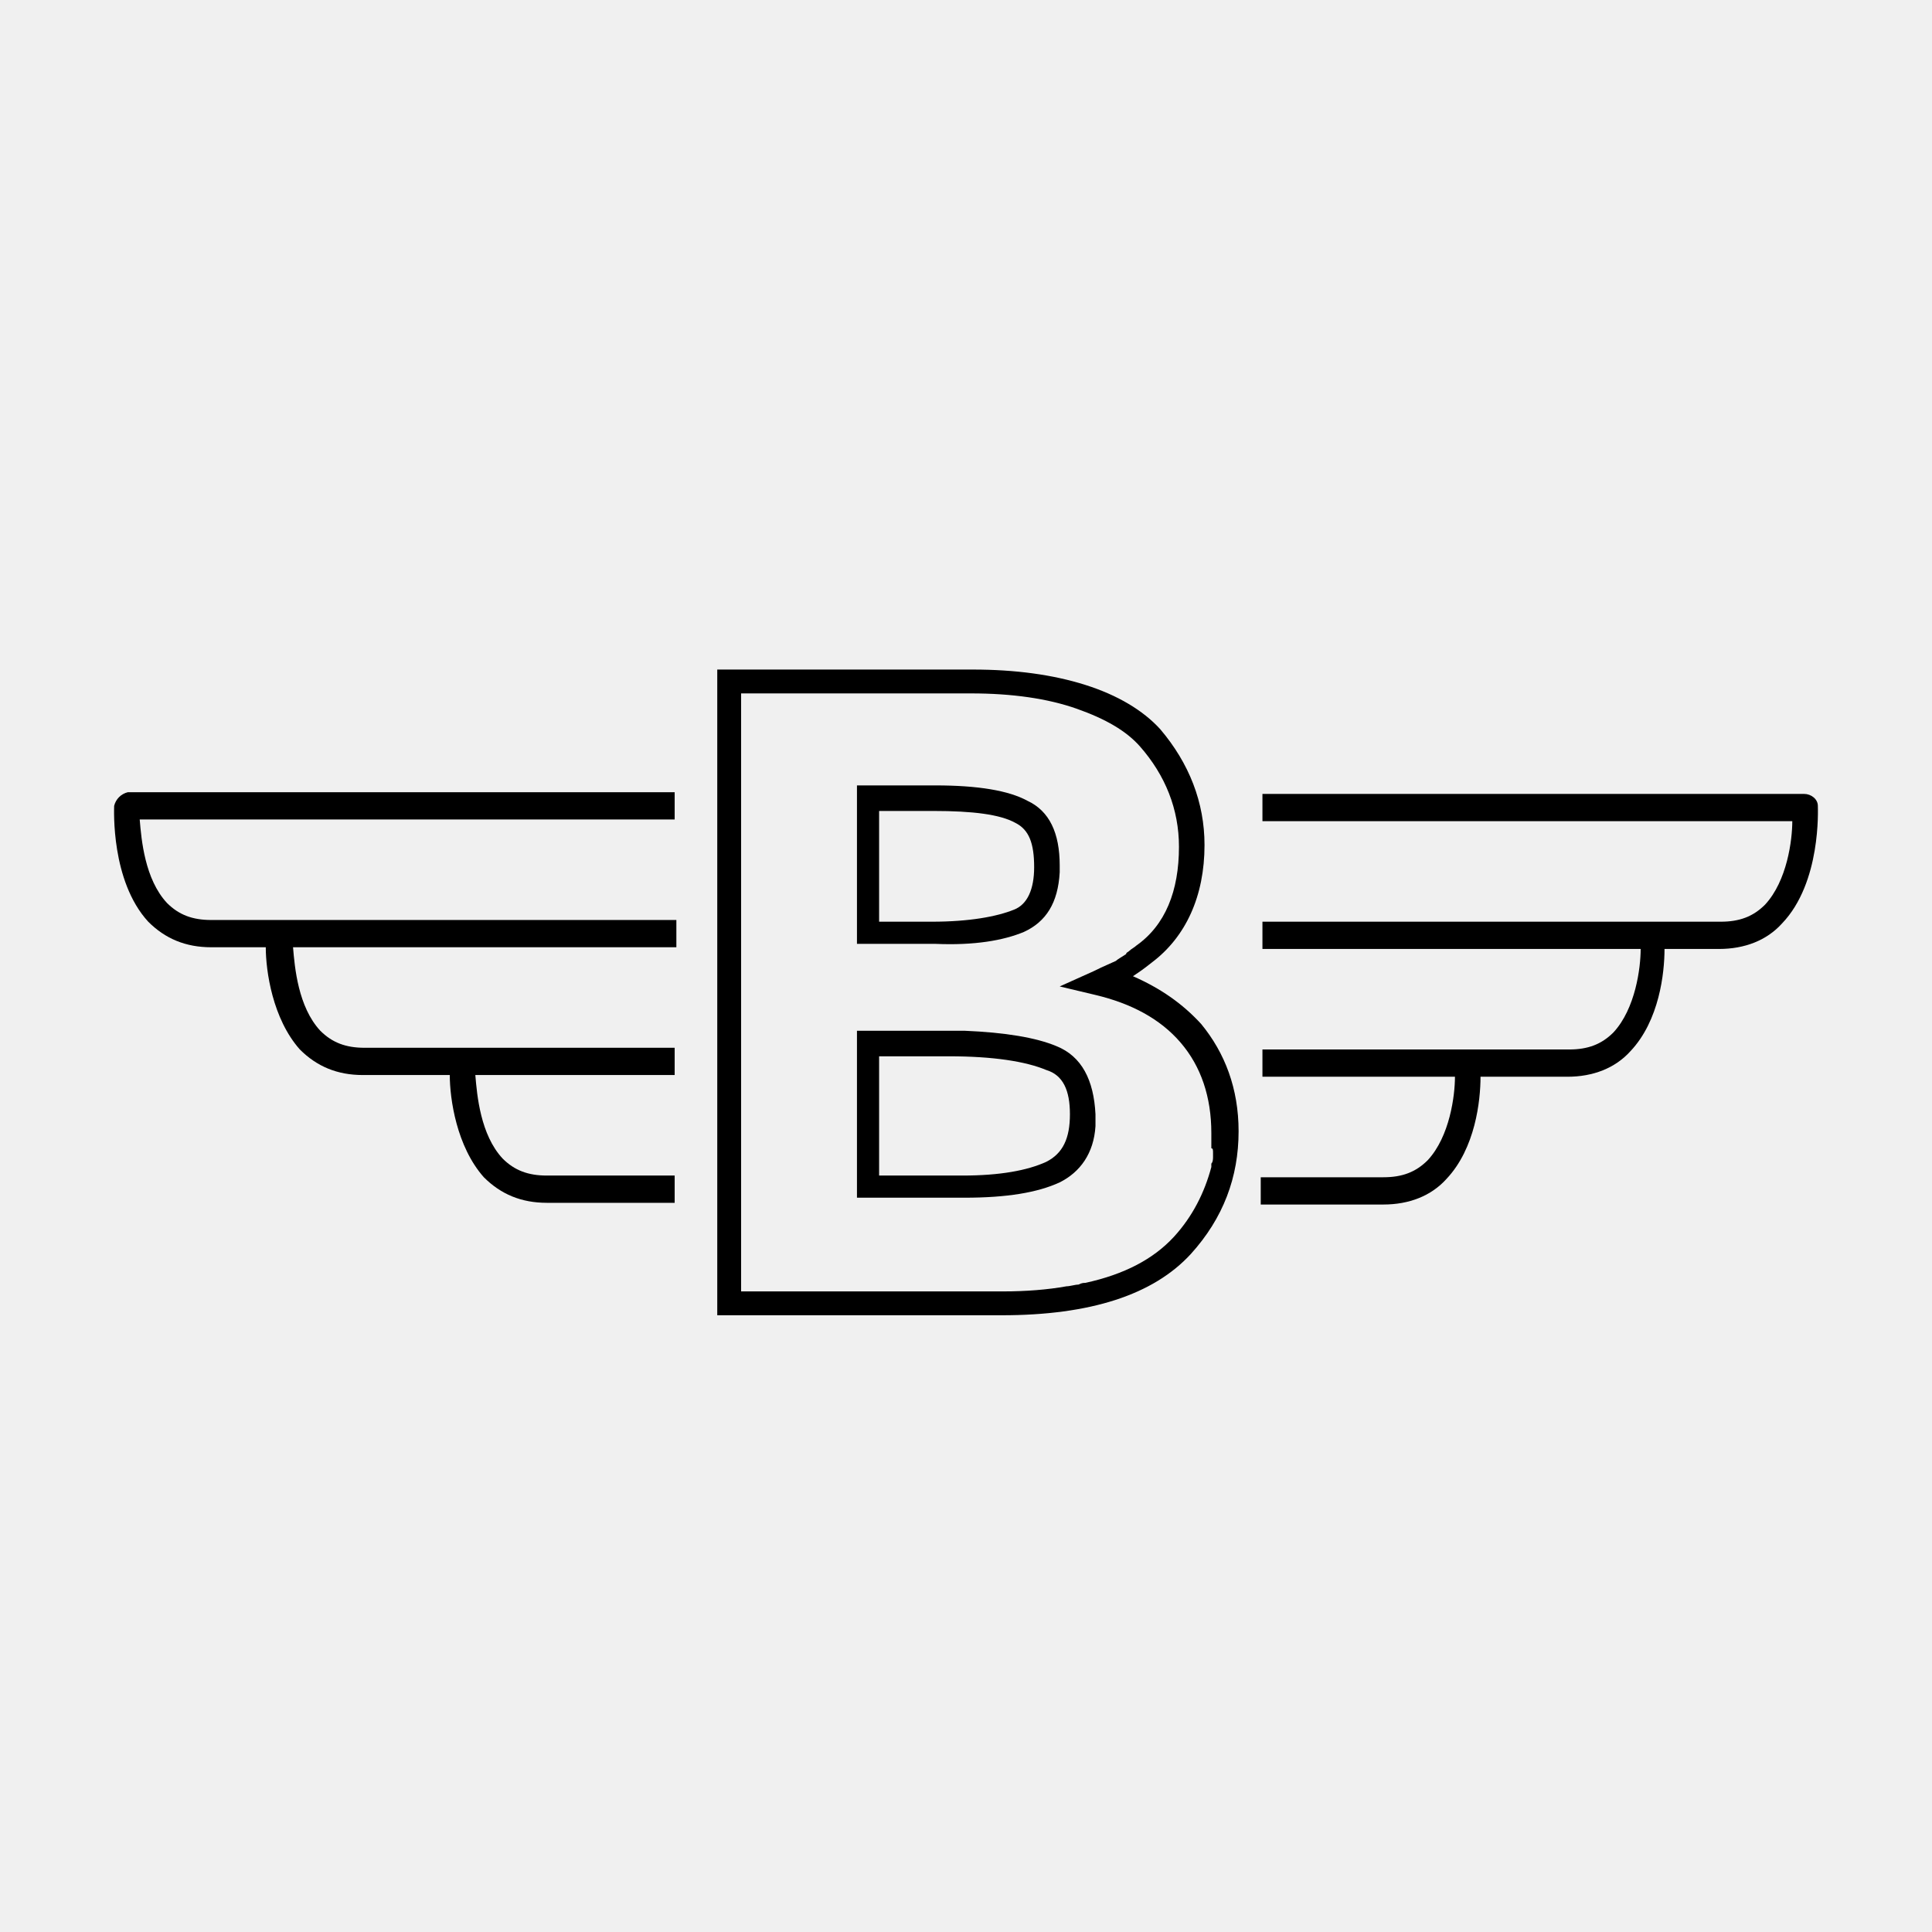
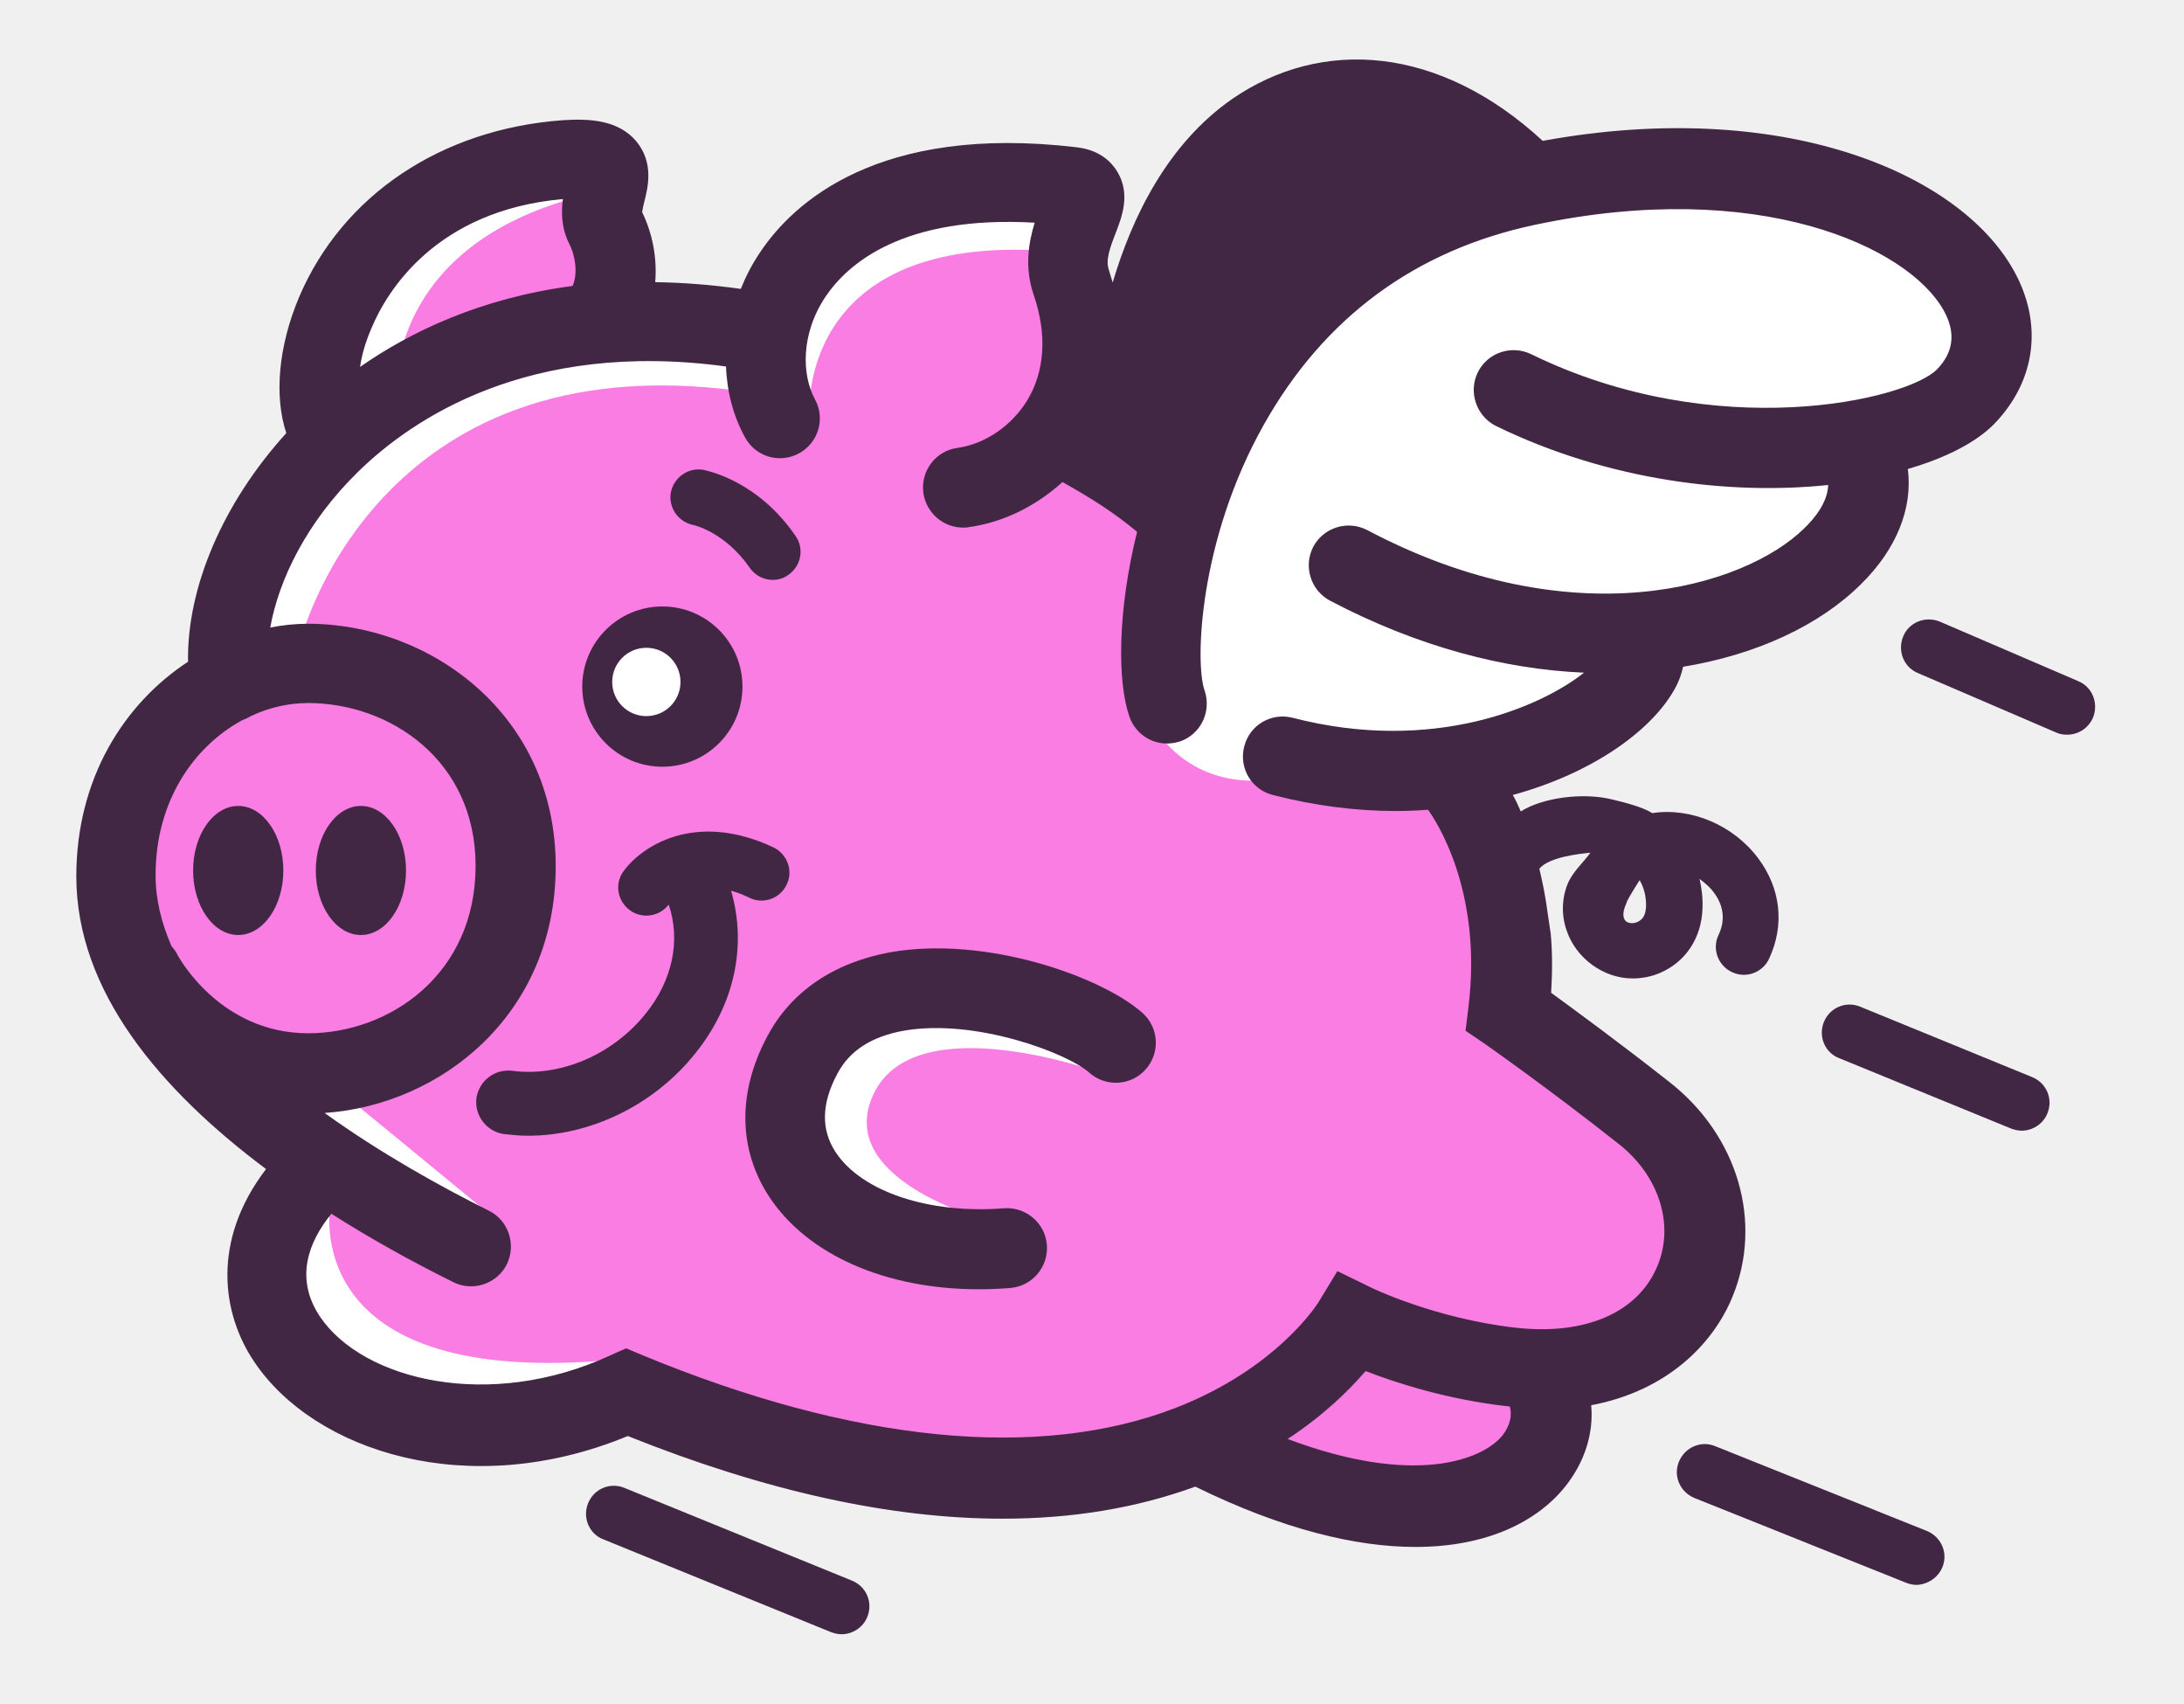
- <svg xmlns="http://www.w3.org/2000/svg" version="1.1" x="0px" y="0px" viewBox="0 0 113.4 113.4" style="enable-background:new 0 0 113.4 113.4;" xml:space="preserve">
+ <svg xmlns="http://www.w3.org/2000/svg" version="1.1" x="0px" y="0px" viewBox="0 0 518 404" style="enable-background:new 0 0 518 404;" xml:space="preserve">
  <style type="text/css">
- 	.st0{display:none;}
- 	.st1{display:inline;fill:#FFFFFF;}
- 	.st2{display:inline;}
- 	.st3{fill:#262729;}
- 	.st4{display:inline;fill:#262729;}
- 	.st5{fill:#844341;}
- 	.st6{fill:#005F13;}
- 	.st7{fill:#4E4E4E;}
- 	.st8{fill:#444547;}
- 	.st9{display:inline;fill:#4E4E4E;}
+ 	.st0{fill:#FFFFFF;}
+ 	.st1{fill:#F97DE2;}
+ 	.st2{fill:#422744;}
</style>
-   <g id="Background" class="st0">
- </g>
-   <g id="Image" class="st0">
-     <polygon class="st1" points="58.5,73.9 36.4,54.2 16.8,69 16.8,95.9 97.7,95.9 97.7,81.2 75.6,64.1  " />
-     <path class="st1" d="M3.3,2.7v107.9h107.9V2.7L3.3,2.7L3.3,2.7z M10.6,10.1h93.2v93.2H10.6V10.1z" />
-   </g>
-   <g id="List" class="st0">
-     <path class="st1" d="M14.3,109.2H99V3.3H14.3V109.2z M26.1,19.8h61.2v7.1H26.1V19.8z M26.1,36.2h61.2v7.1H26.1V36.2z M26.1,52.7   h61.2v7.1H26.1V52.7z M26.1,69.2h61.2v7.1H26.1V69.2z M26.1,85.6h61.2v7.1H26.1V85.6z" />
-   </g>
-   <g id="Camera" class="st0">
-     <polygon class="st1" points="5.8,18.1 5.8,27.3 22.9,20.8 22.9,18.1  " />
-     <circle class="st1" cx="56.7" cy="60.2" r="20.2" />
-     <path class="st1" d="M109.7,22.9H73.6v-7.2H39.8v7.2h-8.7L3.6,33.3v64.4h106.1V22.9z M56.7,88.5c-15.5,0-28.1-12.6-28.1-28.1   c0-15.5,12.6-28.1,28.1-28.1s28.1,12.6,28.1,28.1C84.8,75.9,72.2,88.5,56.7,88.5z" />
-   </g>
-   <g id="Edit" class="st0">
-     <path class="st1" d="M99.6,13.2c-5.9-5.9-13.1-8.3-16.1-5.4L72.8,18.6c3-3,10.2-0.6,16.1,5.4c5.9,5.9,8.3,13.1,5.4,16.1L105,29.3   C108,26.3,105.6,19.1,99.6,13.2z" />
-     <path class="st1" d="M90.3,44c3-3,0.6-10.2-5.4-16.1C79,22,71.8,19.6,68.8,22.6l-4,4c3-3,10.2-0.6,16.1,5.4   c5.9,5.9,8.3,13.1,5.4,16.1L90.3,44z" />
-     <path class="st1" d="M60.8,30.6l-4,4c3-3,10.2-0.6,16.1,5.4c5.9,5.9,8.3,13.1,5.4,16.1l4-4c3-3,0.6-10.2-5.4-16.1   C70.9,30.1,63.7,27.7,60.8,30.6z" />
-     <path class="st1" d="M52.7,38.7L30.4,61l-4.5,4.5c3,3,7.2,3.7,10.5,2.1c0.2,2.1,1.2,4.2,2.9,5.9c1.7,1.7,3.8,2.6,5.9,2.9   c-1.5,3.3-0.8,7.5,2.1,10.5l4.5-4.5l22.3-22.3c3-3,0.6-10.2-5.4-16.1C62.9,38.1,55.7,35.7,52.7,38.7z" />
-     <path class="st1" d="M43.3,91c-3-3-3.7-7.2-2.1-10.5c-2.1-0.2-4.2-1.2-5.9-2.9c-1.7-1.7-2.6-3.8-2.9-5.9c-3.3,1.5-7.5,0.8-10.5-2.1   L7.1,105.7L43.3,91z" />
-   </g>
-   <g id="Users" class="st0">
-     <g class="st2">
-       <circle class="st3" cx="56.1" cy="30.8" r="25.4" />
-       <circle class="st3" cx="26.1" cy="82.6" r="25.4" />
-       <circle class="st3" cx="87.3" cy="82.6" r="25.4" />
-     </g>
-   </g>
-   <g id="Borrowing_App_logo">
-     <path d="M106.7,47.3c0-0.4-0.4-0.7-0.8-0.7H74.1v1.6h31.1c0,1.1-0.3,3.5-1.6,4.9c-0.7,0.7-1.5,1-2.6,1h-4H74.1v1.6h22.2   c0,1.1-0.3,3.5-1.6,4.9c-0.7,0.7-1.5,1-2.6,1h-5.9H74.1v1.6h11.3c0,1.1-0.3,3.5-1.6,4.9c-0.7,0.7-1.5,1-2.6,1h-7.2v1.6h7.2   c1.5,0,2.8-0.5,3.7-1.5c1.7-1.8,2-4.6,2-6h5.1c1.5,0,2.8-0.5,3.7-1.5c1.7-1.8,2-4.6,2-6h3.2c1.5,0,2.8-0.5,3.7-1.5   C106.9,51.8,106.7,47.5,106.7,47.3z" />
-     <path d="M6.7,47.3c0,0.2-0.2,4.4,2,6.8c1,1,2.2,1.5,3.7,1.5h3.2c0,1.4,0.4,4.2,2,6c1,1,2.2,1.5,3.7,1.5h5.1c0,1.4,0.4,4.2,2,6   c1,1,2.2,1.5,3.7,1.5h7.5v-1.6h-7.5c-1.1,0-1.9-0.3-2.6-1c-1.3-1.4-1.5-3.7-1.6-4.9h11.7v-1.6H27.3h-5.9c-1.1,0-1.9-0.3-2.6-1   c-1.3-1.4-1.5-3.7-1.6-4.9h22.5v-1.6H16.4h-4c-1.1,0-1.9-0.3-2.6-1c-1.3-1.4-1.5-3.7-1.6-4.9h31.4v-1.6H7.5   C7.1,46.6,6.8,46.9,6.7,47.3z" />
-     <path d="M60.1,54.7c1.3-0.6,2-1.7,2.1-3.5c0-0.1,0-0.2,0-0.4c0-1.9-0.6-3.2-1.9-3.8c-1.1-0.6-2.9-0.9-5.4-0.9h-4.6v9.3h4.6   C57.2,55.5,58.9,55.2,60.1,54.7z M51.6,54.1v-6.5h3.2c2.3,0,3.9,0.2,4.8,0.7c0.8,0.4,1.1,1.2,1.1,2.6c0,1.3-0.4,2.2-1.2,2.5   c-1,0.4-2.6,0.7-4.8,0.7H51.6z" />
-     <path d="M70.5,60.1c-1.1-1.2-2.4-2.1-4-2.8c0.3-0.2,0.6-0.4,1.1-0.8c2-1.5,3.1-3.9,3.1-6.9c0-2.5-0.9-4.8-2.6-6.8   c-1-1.1-2.5-2-4.4-2.6c-1.9-0.6-4.1-0.9-6.6-0.9H42.1v37.9h16.7c5.2,0,8.9-1.2,11.1-3.6c1.9-2.1,2.8-4.5,2.8-7.2   C72.7,63.9,71.9,61.8,70.5,60.1L70.5,60.1z M71.2,67.7c0,0.1,0,0.1,0,0.2c0,0.1,0,0.3-0.1,0.4c0,0.1,0,0.1,0,0.2   c-0.4,1.5-1.1,2.9-2.2,4.1c-1.2,1.3-2.9,2.2-5.2,2.7c-0.1,0-0.2,0-0.4,0.1c-0.2,0-0.5,0.1-0.7,0.1c-1.1,0.2-2.4,0.3-3.7,0.3H43.5   V40.7H57c2.4,0,4.5,0.3,6.2,0.9c1.7,0.6,2.9,1.3,3.7,2.2c1.5,1.7,2.3,3.7,2.3,5.9c0,2.6-0.8,4.6-2.5,5.8c-0.1,0.1-0.3,0.2-0.4,0.3   c-0.1,0.1-0.2,0.1-0.2,0.2c-0.3,0.2-0.5,0.3-0.6,0.4c-0.2,0.1-0.7,0.3-1.3,0.6l-2,0.9l2.1,0.5c2.1,0.5,3.8,1.4,5,2.8   c1.2,1.4,1.8,3.2,1.8,5.3c0,0.3,0,0.6,0,0.9C71.2,67.4,71.2,67.5,71.2,67.7z" />
-     <path d="M62,61.4c-1.2-0.5-3-0.8-5.4-0.9c-0.3,0-0.5,0-0.8,0h-5.5v9.8h6.3c2.5,0,4.3-0.3,5.6-0.9c1.2-0.6,2-1.7,2.1-3.3   c0-0.2,0-0.5,0-0.7C64.2,63.4,63.5,62,62,61.4z M62.8,65.4c0,1.4-0.4,2.3-1.4,2.8c-1.1,0.5-2.7,0.8-4.9,0.8h-4.9v-7h4.1   c2.6,0,4.5,0.3,5.7,0.8C62.4,63.1,62.8,64,62.8,65.4z" />
-   </g>
-   <g id="Items" class="st0">
-     <rect x="62.9" y="61.7" class="st4" width="42.7" height="42.7" />
-     <rect x="7.9" y="61.7" class="st4" width="42.7" height="42.7" />
-     <rect x="34.3" y="9.7" class="st4" width="42.7" height="42.7" />
-   </g>
-   <g id="Entities" class="st0">
-     <g id="B1pumu.tif_2_" class="st2">
+   <g id="Layer_1">
+     <g>
      <g>
-         <path class="st3" d="M57,8c8.8,15.2,17.4,30.1,26.2,45.3c-17.7,0-35.1,0-52.8,0C39.3,38.2,48.1,23.2,57,8z" />
-         <path class="st3" d="M58.5,104.6c8.9-15.1,17.6-30,26.6-45.2c8.8,15.2,17.4,30.1,26.2,45.2C93.6,104.6,76.2,104.6,58.5,104.6z" />
-         <path class="st3" d="M2.1,104.7c8.9-15.1,17.7-30,26.6-45.3c8.8,15.2,17.4,30.1,26.2,45.3C37.3,104.7,19.9,104.7,2.1,104.7z" />
+         <g>
+           <path class="st0" d="M87.5,252.9c0,0-32.1,3.6-49.9-16c-17.8-19.6-14.3-49.9,3.6-64.2c17.8-14.3,69.5-26.7,76.7-26.7      c7.1,0,130.2-39.2,153.4-53.5c23.2-14.3,89.2-55.3,124.8-53.5c35.7,1.8,85.6,12.5,74.9,35.7c-10.7,23.2-26.7,28.5-26.7,28.5      s3.6,12.5-3.6,21.4c-7.1,8.9-45.3,20.5-45.3,20.5s-4.7,22.3-20.7,29.4c-16,7.1-90.9,14.3-96.3,14.3      C273,188.7,87.5,252.9,87.5,252.9z" />
+         </g>
+         <g>
+           <g>
+             <g>
+               <path class="st1" d="M65.2,263.8c0,0-6.1-8.2,7.9-9.4c14.1-1.2,42.2-17.9,44.8-31c2.6-13.2,3.5-20.2-2.6-37.8        c-6.1-17.6-30.7-29.9-38.7-29.9c-7.9,0-27.2,6.2-23.7-8.8c3.5-14.9,26.4-46.6,24.6-55.3c-1.8-8.8,4.4-31.6,14.1-38.7        c9.7-7,44.8-16.7,47.4-14.1c2.6,2.6,5.5,9.7,4.5,15c-1,5.3,0.8,19.3,13.9,19.3c13.2,0,23.7,10.5,24.6-1.8        c0.9-12.3,19.3-19.3,36-22.8c16.7-3.5,35.1-8.8,36.9-0.9c1.8,7.9-0.9,21.1,0.9,28.1c1.8,7-9.7,29.9,1.8,34.3l16.7,8.8        c0,0,7.9,5.3,5.3,14.9c-2.6,9.7-7.7,32.9-7,36c0.7,3.2,9.7,18.4,30.7,14.9c28.7-4.8,42.2-3.5,47.4,12.3        c5.3,15.8,6.1,31,7,42.8c0.9,11.7,16.7,15.2,27.2,25.8c10.5,10.5,25.5,17.6,17.6,32.5c-7.9,14.9-16.1,23.7-27.2,25.5        c-11.1,1.8-0.9,5.3-8.8,21.1c-7.9,15.8-22,14.9-37.8,14.1c-15.8-0.9-35.1-18.4-53.6-14.1c-18.4,4.4-28.1,5.3-48.3,3.5        c-20.2-1.8-41.3-5.3-58-12.3c-16.7-7-7-11.4-29-2.6c-22,8.8-47,3.7-59.7-3.5c-28.1-15.8-8.8-36.9-9.7-52.7        C69.6,261.1,65.2,263.8,65.2,263.8z" />
+             </g>
+           </g>
+           <g>
+             <g>
+               <path class="st0" d="M71.3,151.9c0,0,17.6-70.9,104.2-59.2L192,98c0,0-2.9-41,53.3-38.7l11.1-14.1c0,0-19.9-1.8-24.6-1.2        c-4.7,0.6-22.3,2.9-26.9,6.4c-4.7,3.5-22.3,24-22.3,24s-12.3,3.5-14.6,2.9c-2.3-0.6-35.1-0.6-38.7,0.6        c-3.5,1.2-14.1,4.7-19.3,7c-5.3,2.3-15.8,5.3-15.8,5.3s-0.6-32.8,44.5-43.9c0,0-0.6-4.7-10-2.3c-9.4,2.3-31.6,5.9-39.2,18.7        c-7.6,12.9-9.4,17.6-8.2,25.8c1.2,8.2-3.5,14.1-8.8,25.2c-5.3,11.1-15.2,27.5-15.2,29.3C57.3,144.9,56.7,163,71.3,151.9z" />
+             </g>
+           </g>
+           <g>
+             <g>
+               <path class="st0" d="M118.8,290.1l-39.2-32.2c0,0-15.8,0-12.3,5.9C70.7,269.6,112.3,291.3,118.8,290.1z" />
+             </g>
+           </g>
+           <g>
+             <g>
+               <path class="st0" d="M78.4,285.4c0,0-8.8,44.5,68.5,36.9c0,0-5.9,12.9-14.6,13.5c-8.8,0.6-33.4,1.8-39.8-1.2        c-6.4-2.9-25.8-12.3-25.8-17.6C66.6,311.8,57.9,279,78.4,285.4z" />
+             </g>
+           </g>
+           <g>
+             <g>
+               <path class="st0" d="M261.1,254.4c0,0-43.9-16.1-53.9,5c-10,21.1,29.3,30.7,29.3,30.7s-22.3,2.3-27.5,0.6        c-5.3-1.8-26.9-8.8-24-24.6c2.9-15.8,8.8-25.2,19.9-29.9c11.1-4.7,38.1-2.9,43.3,1.8C253.5,242.7,261.1,254.4,261.1,254.4z" />
+             </g>
+           </g>
+         </g>
+       </g>
+       <g>
+         <circle class="st1" cx="74.2" cy="205.7" r="40.2" />
+         <path class="st2" d="M385.7,214.3c0.1-0.3,0.2-0.6,0.3-0.8c0.2-0.5,2.9-4.9,2.9-4.8c1,1.8,1.6,3.9,1.5,6.3c-0.1,1.9-0.7,3-2,3.6     c-1.1,0.5-2.3,0.3-2.8-0.2C384.6,217.4,385.1,215.6,385.7,214.3z M356.4,340.3c-4.7,5.9-21,12.2-51,0.9     c8.7-5.7,14.7-11.7,18.5-16.1c7.2,2.8,19.3,6.7,33.3,8.3c0.3,0,0.6,0.1,0.9,0.1C358.7,335.7,358.1,338.1,356.4,340.3z      M367.1,216.7c-0.5-3.9-1.2-7.4-2-10.7c2.2-2.8,9.8-3.6,12.1-3.8c-1.8,2.5-4.2,4.5-5.4,7.4c-1.4,3.5-1.5,7.5-0.2,11.1     c2.2,6.5,8.7,11.3,15.6,11.3c2.2,0,4.4-0.4,6.5-1.3c6.1-2.6,9.9-8.3,10.1-15.4c0.1-2.4-0.2-4.7-0.7-6.9c1.2,0.9,2.4,1.9,3.3,3.1     c1.7,2.2,3.3,5.8,1.2,10.2c-1.6,3.3-0.1,7.3,3.2,8.8c3.3,1.6,7.3,0.1,8.8-3.2c3.7-7.9,2.8-16.6-2.6-23.8     c-5.9-7.9-16-12.1-25.1-10.7c-2.4-1.5-6.8-2.6-9.8-3.3c-6.7-1.6-16.2-0.4-21.4,2.9c-0.6-1.4-1.2-2.7-1.9-3.9     c18.7-5.1,32.5-15,38.1-24.6c1.2-2,1.9-4,2.3-5.8c17.6-2.9,32.4-9.9,42.1-19.5c8.5-8.3,12.4-18.1,11.2-27.4     c9.3-2.7,16.5-6.5,20.7-10.9c9.7-10.2,11.4-23.7,4.4-36.2c-13.1-23.4-55.3-41-111.7-30.7c-24.5-22.6-52.4-24.6-73.7-9.9     C277,34.1,268.6,51.2,263.9,67c-0.3-1-0.6-2-0.9-3c-0.8-2.3,0.2-5.1,1.6-8.7c1.5-3.9,3.6-9.3,0.4-14.6c-1.4-2.3-4.2-5.2-9.8-5.8     c-46.9-5.5-67.1,13.2-74.9,24.9c-1.9,2.8-3.4,5.7-4.6,8.7c-7.1-1-13.9-1.5-20.3-1.6c0.5-5.8-0.7-11.7-3.1-16.6     c0.1-0.6,0.3-1.7,0.5-2.4c0.8-3.2,2.4-9.1-1.8-14.3c-4.3-5.2-11.2-5.5-17.5-5.1c-28.9,2.1-52.2,17.8-62.5,41.8     c-5,11.8-6,23.6-3.1,32.4c-15,16.5-23.6,36.6-23.3,54.2c-15.1,9.9-26.5,27.6-26.5,50.9c0,27.3,20,50.7,45,69.4     c-13,17-10.5,34.3-2.8,45.7c14.3,21.3,50.9,33.2,88.6,17.6c32.7,13.1,62.4,19.6,88.9,19.6c16.5,0,31.7-2.5,45.7-7.6     c20.8,10.2,38.2,14.3,52.2,14.3c17.1,0,29-6.1,35.6-14.4c4.6-5.8,6.7-12.6,6.1-19.2c18-3.4,28.9-14.5,33.5-25.7     c7.3-17.7,1.3-38.2-14.9-50.9c-12.2-9.6-22.5-17.1-28.1-21.2c0.3-5,0.3-9.7-0.1-14L367.1,216.7z M133.5,47.2     c-0.4,3.1-0.4,6.9,1.6,10.8c1.5,3,1.9,7.2,0.7,9.8C113.9,70.7,97.3,78.7,85.4,87c0.4-2.8,1.3-6,2.8-9.4     C91.7,69.3,103.2,49.9,133.5,47.2z M85,111.8c12.6-12.3,40.2-31.3,87.2-24.9c0.2,5.9,1.7,11.7,4.5,16.8c2.5,4.6,8.2,6.3,12.8,3.8     c4.6-2.5,6.3-8.2,3.8-12.8c-3.1-5.7-3.5-15.5,2.6-24.5c5.1-7.5,18.1-19.2,49.5-17.4c-1.4,4.6-2.5,10.6-0.2,17.2     c3.2,9.4,2.6,18.1-1.6,25c-3.7,6-10,10.3-16.5,11.2c-5.2,0.7-8.8,5.5-8.1,10.7c0.7,4.7,4.7,8.2,9.4,8.2c0.4,0,0.9,0,1.3-0.1     c8.2-1.1,16-5,22.3-10.7c7.1,4,12,7.1,17.7,11.8c-4.7,18.9-4.7,35.7-1.8,43.9c1.4,3.9,5,6.3,8.9,6.3c1,0,2.1-0.2,3.1-0.5     c4.9-1.7,7.5-7.1,5.8-12.1c-2.3-6.4-1.4-35.5,14-62.9c14.3-25.5,36-41.5,64.4-47.5c52.8-11.2,88.4,5.1,96.9,20.3     c2.9,5.2,2.4,9.8-1.5,13.9c-7.1,7.4-52.5,17.9-96.3-3.5c-4.7-2.3-10.4-0.4-12.7,4.3c-2.3,4.7-0.3,10.4,4.3,12.7     c26.9,13.1,55.8,16.4,78.8,14c-0.1,4.2-3.4,8.1-5.7,10.3c-14.2,13.9-54.8,26.2-103.6,0.4c-4.6-2.4-10.3-0.7-12.8,3.9     c-2.4,4.6-0.7,10.3,3.9,12.8c20.9,11,41.5,16.3,60.3,17.1c-10.2,8.1-35.8,19.3-69.1,10.7c-5.1-1.3-10.2,1.7-11.5,6.8     c-1.3,5.1,1.7,10.2,6.8,11.5c10.1,2.6,19.9,3.8,29.1,3.8c2.6,0,5.2-0.1,7.7-0.3c1.6,2.2,13,18.9,9.6,46.7l-0.7,5.7l4.7,3.2     c0.1,0.1,14.1,9.8,31.7,23.7c9.5,7.5,13.2,19.1,9.1,28.9c-4.6,11.1-17.2,16.5-33.8,14.6c-19.1-2.2-34.2-9.5-34.3-9.6l-7.8-3.8     l-4.5,7.4c-0.1,0.2-9.8,15.7-33.8,25c-32.5,12.6-76.3,8.3-126.6-12.5l-3.8-1.6l-3.8,1.7c-28.6,13.2-58.6,5.9-68.8-9.2     c-6.1-9.1-2.7-17.8,2.7-24.4c9.6,6.1,19.4,11.5,28.9,16.2c1.4,0.7,2.8,1,4.2,1c3.5,0,6.8-1.9,8.5-5.2c2.3-4.7,0.4-10.4-4.2-12.7     c-11.4-5.7-25.7-13.6-39-23.2c27.6-1.9,54.8-23.4,54.8-58.5c0-36-29.8-57.5-58.7-57.5c-3,0-6,0.3-9,0.9     C66.1,137.6,72.6,123.9,85,111.8z M40.7,224.4c-2.4-5.5-3.8-11.1-3.8-16.9c0-17.6,9.1-30.5,20.5-36.7c0.8-0.3,1.6-0.7,2.3-1.1     c4.3-2,8.9-3,13.4-3c19.3,0,39.7,13.5,39.7,38.6c0,25.8-20.5,39.7-39.7,39.7c-20.7,0-30.5-17.7-30.9-18.4     C41.8,225.8,41.3,225,40.7,224.4z" />
+         <path class="st2" d="M181.9,245.9c-7,13.2-6.8,26.6,0.5,37.8c9.1,13.9,27.8,22,49.7,22c2.5,0,5-0.1,7.5-0.3     c5.2-0.4,9.1-5,8.7-10.2c-0.4-5.2-5-9.1-10.2-8.7c-17.7,1.4-33.7-3.9-39.9-13.3c-3.5-5.3-3.4-11.5,0.4-18.6     c2.9-5.5,8.1-8.8,15.7-10.2c17.1-3,39,5.4,44,9.9c3.9,3.5,9.9,3.2,13.4-0.7c3.5-3.9,3.2-9.9-0.7-13.4     c-9.8-8.7-37.3-18.4-59.9-14.4C197.6,228.3,187.5,235.2,181.9,245.9z" />
+         <path class="st2" d="M164.5,124.5c0.1,0,7.5,1.7,13.3,10.1c1.3,1.9,3.4,2.9,5.5,2.9c1.3,0,2.6-0.4,3.7-1.2c3-2.1,3.8-6.2,1.7-9.2     c-8.9-13-20.6-15.4-21.9-15.7c-3.6-0.6-7,1.8-7.7,5.4C158.5,120.4,160.9,123.8,164.5,124.5z" />
+         <circle class="st2" cx="157.1" cy="162.8" r="19" />
+         <ellipse class="st2" cx="56.5" cy="206.4" rx="10.7" ry="15.3" />
+         <ellipse class="st2" cx="85.6" cy="206.4" rx="10.7" ry="15.3" />
+         <path class="st2" d="M177.8,212.9c3.3,1.6,7.3,0.1,8.8-3.2c1.6-3.3,0.1-7.2-3.2-8.8c-18.8-8.8-31.5,0-35.6,5.8     c-2.1,3-1.3,7.1,1.7,9.2c1.1,0.8,2.5,1.2,3.8,1.2c2,0,4-0.9,5.3-2.6c2.9,8.5,0.9,18-5.5,25.9c-7.8,9.7-20.2,15-31.6,13.5     c-4.2-0.5-7.9,2.4-8.5,6.5c-0.5,4.1,2.4,7.9,6.5,8.5c1.9,0.2,3.8,0.4,5.7,0.4c14.8,0,29.8-7.2,39.6-19.4     c9.4-11.6,12.4-25.6,8.6-38.7C174.8,211.6,176.2,212.1,177.8,212.9z" />
+         <path class="st2" d="M460.7,371.6c1.4-3.4-0.3-7.2-3.7-8.6l-50.2-20.1c-3.4-1.4-7.2,0.3-8.6,3.7c-1.4,3.4,0.3,7.2,3.7,8.6     l50.2,20.1c0.8,0.3,1.6,0.5,2.5,0.5C457.1,375.7,459.6,374.2,460.7,371.6z" />
+         <path class="st2" d="M148.1,352.8c-3.4-1.4-7.2,0.2-8.6,3.6c-1.4,3.4,0.2,7.3,3.6,8.6l54,22c0.8,0.3,1.7,0.5,2.5,0.5     c2.6,0,5.1-1.6,6.1-4.1c1.4-3.4-0.2-7.2-3.6-8.6L148.1,352.8z" />
+         <path class="st2" d="M441.2,238.7c-3.4-1.4-7.2,0.2-8.6,3.6c-1.4,3.4,0.2,7.3,3.6,8.6l40.8,16.7c0.8,0.3,1.7,0.5,2.5,0.5     c2.6,0,5.1-1.6,6.1-4.1c1.4-3.4-0.2-7.2-3.6-8.6L441.2,238.7z" />
+         <path class="st2" d="M451.4,150.9c-1.4,3.4,0.1,7.3,3.5,8.7l32.8,14.1c0.9,0.4,1.7,0.5,2.6,0.5c2.6,0,5-1.5,6.1-4     c1.4-3.4-0.1-7.3-3.5-8.7l-32.8-14.1C456.7,146,452.8,147.5,451.4,150.9z" />
      </g>
    </g>
  </g>
-   <g id="Check_out" class="st0">
-     <g class="st2">
-       <path class="st5" d="M40.1,107.2L7,74.1L41.9,39L10.2,6.8h94.5v95.6L74.8,72.6L40.1,107.2z M16,74.1l24,24l34.7-34.6l23.5,23.4    V13.2H25.6L50.9,39L16,74.1z" />
-     </g>
-   </g>
-   <g id="Check_in" class="st0">
-     <g class="st2">
-       <path class="st6" d="M71.6,6.8l33.1,33L69.7,75l31.7,32.2H7V11.5l29.9,29.9L71.6,6.8z M95.6,39.9l-24-24L36.9,50.5L13.4,27v73.7    h72.7L60.7,75L95.6,39.9z" />
-     </g>
-   </g>
-   <g id="Scan_tag" class="st0">
-     <g id="L4VGl4.tif" class="st2">
+   <g id="Layer_3">
+ </g>
+   <g id="Layer_2">
+     <g>
      <g>
-         <path class="st7" d="M98.5,56.7C98.4,66,97.1,75.1,94.7,84c-2.1,7.5-5.1,14.6-8.6,21.5c-1.2,2.3-2.7,4.1-5.7,4.1     c-4.2-0.1-6.6-4.3-4.8-8c2.1-4.3,4.4-8.6,6.1-13.1c4.4-11.4,6.2-23.3,5.7-35.6C87,41.6,84.4,30.9,80,20.5     c-1.2-2.9-2.8-5.6-4.2-8.4c-1.5-2.9-0.8-6,2-7.7C80,3.1,83.6,3.8,85,6.4c2,3.6,3.9,7.2,5.4,11c1.9,4.7,3.6,9.6,4.8,14.5     C97.4,40,98.5,48.3,98.5,56.7z" />
-         <path class="st7" d="M75.6,55.5C75.5,70,72.5,82.4,66.2,94c-0.4,0.8-0.8,1.5-1.2,2.3c-1.7,2.8-5.1,3.7-7.8,2     c-2.9-1.9-3-5.5-1.6-7.9c3.3-5.5,5.6-11.4,7.1-17.7c1.6-6.6,2.2-13.3,1.8-20.1c-0.6-9.7-3.1-18.8-7.7-27.4     c-0.9-1.7-2.2-3.1-2.1-5.3c0.1-2.6,1.4-4.5,3.8-5.3c2.4-0.7,5,0.1,6.3,2.2c3.1,5.3,5.8,10.9,7.4,16.9c1.2,4.8,2.1,9.7,2.9,14.6     C75.5,51.1,75.5,54,75.6,55.5z" />
-         <path class="st7" d="M52.7,56.9c0,10.4-2.8,20.1-8.1,29.1c-1.4,2.4-5,3.3-7.5,1.9c-2.4-1.3-3.4-4.4-2.2-7c1.4-3,3-5.9,4.2-8.9     c3.3-8.8,3.6-17.8,1.2-26.9c-1.1-4-2.7-7.8-4.8-11.4c-1.6-2.9-1.3-5.5,0.8-7.3c2.5-2.1,6.7-1.6,8.4,1.2     C50,36.5,52.8,46.3,52.7,56.9z" />
-         <path class="st7" d="M31.3,57c0,7-2.2,13.4-6.3,19.2c-1.7,2.4-5.4,3-7.7,1.3c-2.6-1.8-3.1-5.2-1.2-7.8c5.7-7.6,5.7-18.4,0.1-26     c-2-2.7-1.5-6,1.2-7.9c2.4-1.7,6-1,7.8,1.5C29.1,43.2,31.3,49.6,31.3,57z" />
+         <circle class="st0" cx="153.3" cy="161.7" r="8.1" />
      </g>
    </g>
  </g>
-   <g id="encode_x5F_scan" class="st0">
-     <g class="st2">
-       <g id="tkO5ya.tif">
-         <g>
-           <path class="st8" d="M83.4,34.2c0,7.9-5.5,14.9-13,16.7c-0.6,0.1-1.4,0.7-1.5-0.4c-0.1-0.9-0.4-1.9,0.9-2.4      c1.8-0.8,3.7-1.5,5.2-2.7c4.6-3.4,6.6-9.6,5-15c-1.8-5.9-5.8-9.6-12-10.4c-7.3-1-13.5,3-15.9,10.1c-0.4,1.1-1.9,1.7-2.8,1.1      C49,31,48.9,30.4,49,30c2-8.6,10.9-14.4,19.7-12.9C77.3,18.5,83.4,25.6,83.4,34.2z" />
-           <path class="st8" d="M88.1,34.2c0,10.3-7.5,19.5-17.6,21.5c-0.1,0-0.3,0.1-0.4,0.1c-0.4-0.2-0.8-0.3-1.2-0.5      c0.3-0.3,0.5-0.8,0.9-0.9c2.8-0.7,5.5-1.7,7.8-3.4c6.7-4.8,9.9-11.4,8.7-19.6c-1.3-8.9-6.8-14.7-15.5-17      c-11.1-2.9-22.7,4.5-25,15.7c-0.1,0.4-0.7,0.8-1,1.2c-0.2-0.5-0.5-1-0.5-1.4c1.8-8.3,6.9-13.9,14.9-16.6      c9.4-3.1,19.3,0.3,25,8.4C86.8,25.4,88.1,29.6,88.1,34.2z" />
-           <path class="st8" d="M70.1,58.6c0.6-0.2,1.1-0.4,1.6-0.5c9.7-2.2,17.3-10.1,18.7-20c2-13.3-6.1-24.1-17.3-27.4      C60,6.8,47,13.6,42.4,26.4c-0.5,1.3-0.7,2.7-1.1,4c-0.1,0.3-0.5,0.5-0.7,0.8c-0.2-0.3-0.5-0.7-0.4-1c0.4-3.7,1.8-7.1,3.8-10.1      c8.3-12.4,24.8-15.7,37-7c9,6.4,12.7,15.5,10.5,26.3c-2.1,10.5-8.9,17.1-19.2,20C71.5,59.6,70.7,59.6,70.1,58.6z" />
-           <path class="st8" d="M47.4,39.1c-2.6,0-5.2,0-7.7,0c-0.4,0-0.8-0.4-1.2-0.6c0.4-0.3,0.8-0.8,1.2-0.8c5.2-0.1,10.4-0.1,15.6,0      c0.4,0,0.8,0.5,1.2,0.8c-0.4,0.2-0.8,0.6-1.2,0.6C52.6,39.1,50,39.1,47.4,39.1z" />
-           <path class="st8" d="M63.8,40.6c-0.5,0.3-1,0.7-1.5,0.7c-0.6,0-1.2-0.3-1.8-0.6c-0.1-0.1-0.3-0.4-0.2-0.6c0.2-0.5,2.6-1,2.9-0.6      C63.4,39.7,63.5,40,63.8,40.6z" />
-         </g>
-       </g>
-       <path class="st8" d="M77.9,72.6c0.7-2.3,0.6-4.5-1.3-6.3c-2.4-2.3-4.9-4.5-7.4-6.6c-0.9-0.7-1.3-1.4-1.2-2.5c0.1-4.7,0-9.4,0-14.1    c0-5.7-4.3-10-10-10c-6.7,0-13.4,0-20.1,0c-6.2,0-10.3,4.1-10.3,10.3c0,9.3,0,18.6,0,28c0,1.5-0.6,2.4-1.8,3.1    c-1.4,0.7-2.9,1.4-4.3,2.2c-3.1,1.8-4,4.3-2.8,7.6c0.1,0.4,0.3,0.8,0.4,1.2c0.9,2.8,1.8,5.6,2.6,8.5c1,3.3,1.8,6.7,2.8,10    c0.3,1.1,1,1.9,2.4,2.1c-0.1-0.6-0.2-1.1-0.3-1.6c-2.1-7-4.3-13.9-6.4-20.9c-0.7-2.2-0.3-3.9,1.5-5c2.2-1.3,4.5-2.4,7.1-3.8    c0,1.5-0.1,2.6,0,3.8c0,0.5,0.3,1.2,0.6,1.3c2.6,0.8,3.9,2.9,5.2,4.9c0.9,1.3,1.4,2.8,0.8,4.3c1.3,0.8,2.5,1.6,3.8,2.1    c0.9,0.4,2,0.6,2.9,0.4c2.5-0.5,5-1.2,7.5-1.7c2.6-0.5,4.6-1.6,5.9-4.2c0.8-1.6,2.2-3,3.6-4.3c0.7-0.7,1.4-1.2,1.5-2.2    c0.1-1.1,0.8-1.7,1.8-2.2c1.8-0.8,3.3-2.1,4.2-3.9c0.8-1.8,2.2-2.8,3.8-3.7c0.6-0.4,1.2-0.7,1.8-1.1c-0.1-0.2-0.1-0.3-0.2-0.5    c-1.2,0.5-2.5,1-3.8,1.5c0-2.8,0-5.5,0-8.3c0.4,0.2,0.7,0.3,0.9,0.5c2.1,1.9,4.2,3.9,6.3,5.8c1.5,1.3,1.5,3,1,4.7    c-0.7,2.6-1.6,5.2-2.5,7.8c-0.7,2.3-1.9,4.5-2,6.8c-0.2,3-0.6,5.8-2.2,8.3c-0.1,0.2-0.1,0.4-0.2,1c2.9-3,2.9-6.5,3.2-10    c0.8,1.8,1.5,3.5,2.1,5.3c0.6,1.9,0.7,3.8,0,5.7c-0.8,2-1.7,3.9-2.5,5.8c-0.2,0.4-0.3,0.9-0.5,1.3c0.1,0.1,0.3,0.2,0.4,0.3    c0.7-0.7,1.5-1.3,2-2.1c0.8-1.4,1.4-2.9,2-4.4c0.9-2.2,0.9-4.4,0.2-6.6C76,90,75.4,88.6,75,87.2c-0.3-1.4-0.8-2.9-0.4-4.1    C75.5,79.5,76.8,76.1,77.9,72.6z M62.1,75.3c-0.9,1-2.3,1.7-3.2,4.7c-0.5,1.6-2.2,1.9-2.7,2.8c-1.3,1.9-1.8,3.2-3.6,4.2    c-3.2,1.8-6.8,2.5-11.1,2.9c-1.7,0.2-2.9-0.9-4-1.8c-0.3-3.1-1.9-5.9-4.1-7.5V44.9c0-0.4,0.3-0.7,0.7-0.7h27.4    c0.4,0,0.7,0.3,0.7,0.7V75.3z M65.7,43.4c-0.2,8.3-0.1,16.5-0.1,24.8c0,1.6-0.3,3.1-1.7,4.2c0-0.5,0-1,0-1.5c0-8.8,0-17.6,0-26.4    c0-2,0-2-1.9-2c-9.6,0-19.3,0-28.9,0c-1.3,0-1.7,0.3-1.7,1.7c0.1,11.2,0,22.3,0,33.5c0,0.6-0.1,1.1-0.2,1.7    c-0.2,0.1-0.3,0.1-0.5,0.2c-0.4-0.5-0.8-1-1.1-1.6c-0.2-0.3-0.1-0.8-0.1-1.2c0-11.1,0-22.2,0-33.4c0-5.1,3.1-8.2,8.2-8.2    c6.6,0,13.1,0.1,19.7,0C62.2,35.1,65.8,38.7,65.7,43.4z" />
-     </g>
-   </g>
-   <g id="Search" class="st0">
-     <path class="st9" d="M41.5,79.5c8.8,0,16.9-3,23.3-8l8.7,8.7c-1.9,1.9-1.9,5,0,6.9L95,108.6c1.9,1.9,4.9,1.9,6.9,0l6.9-6.9   c1.9-1.9,1.9-4.9,0-6.9L87.4,73.3c-1.9-1.9-5-1.9-6.9,0l-8.8-8.8c4.8-6.4,7.7-14.3,7.7-22.9c0-20.9-16.9-37.8-37.8-37.8   S3.7,20.8,3.7,41.7C3.7,62.6,20.7,79.5,41.5,79.5z M41.5,11.8c16.5,0,29.9,13.4,29.9,29.9c0,16.5-13.4,29.9-29.9,29.9   S11.7,58.2,11.7,41.7C11.7,25.2,25.1,11.8,41.5,11.8z" />
-   </g>
-   <g id="Check" class="st0">
-     <g class="st2">
-       <path class="st5" d="M72.1,7.4L104.7,40L70.3,74.6l31.2,31.7H8.4V12.1l29.5,29.4L72.1,7.4z" />
-     </g>
-   </g>
</svg>
